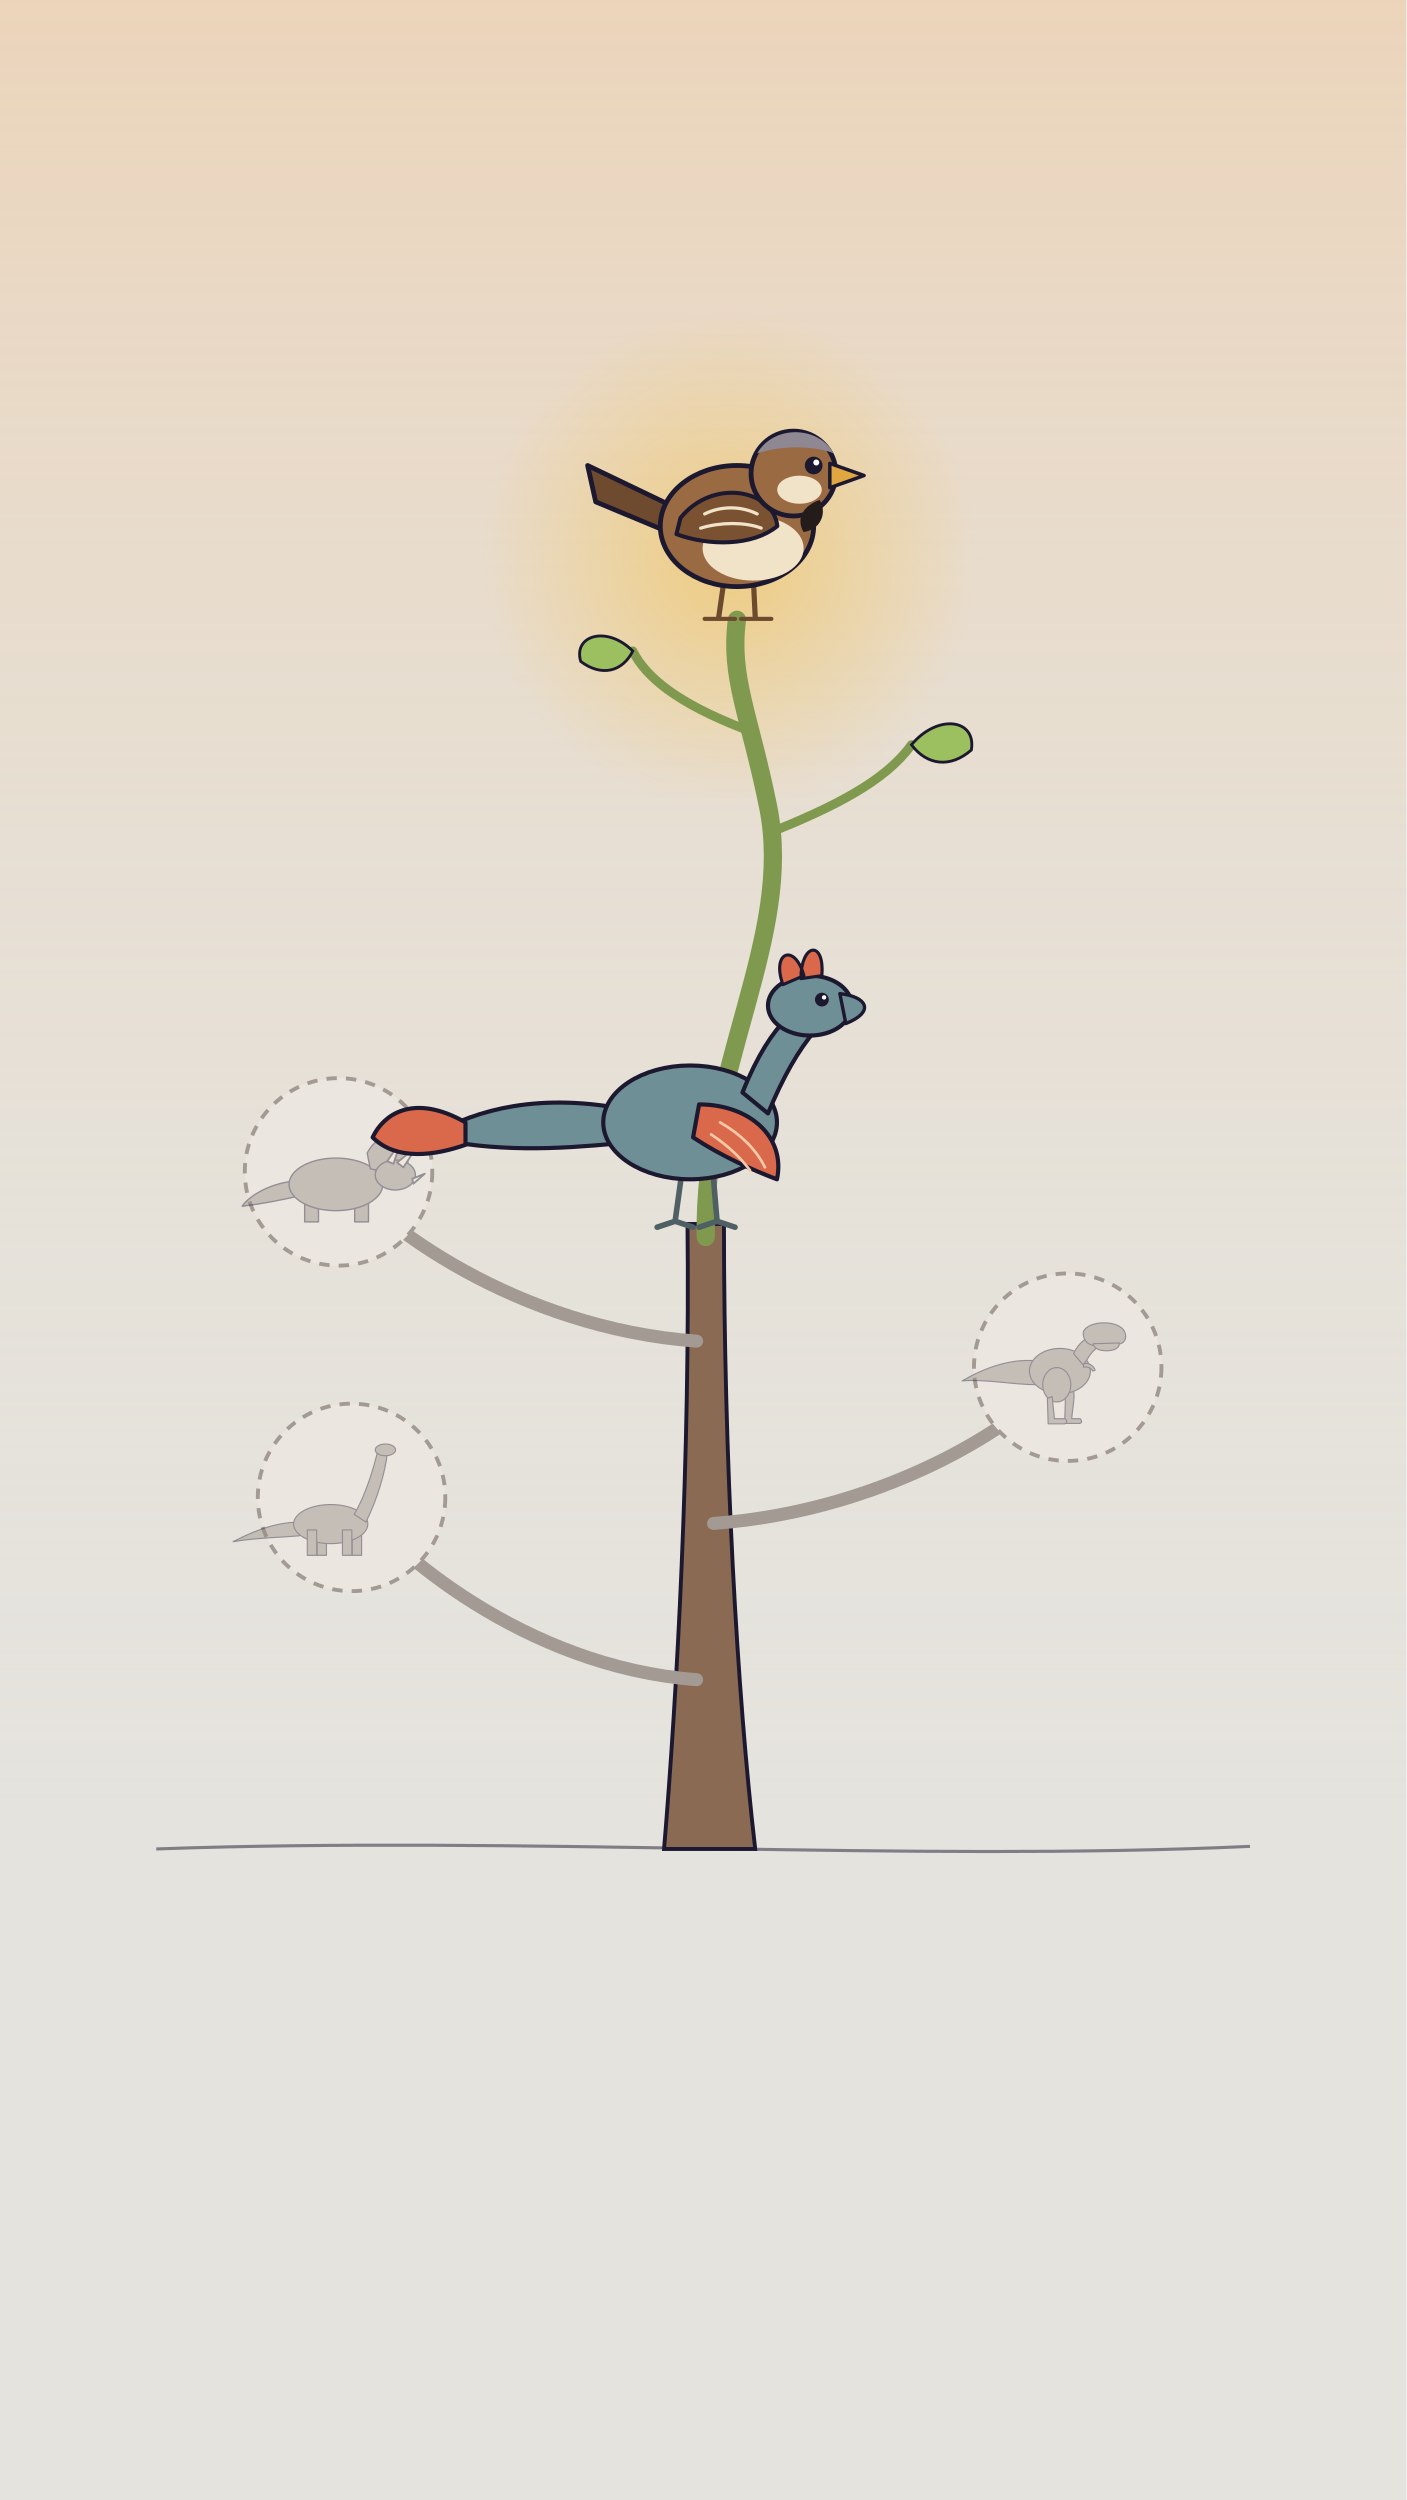
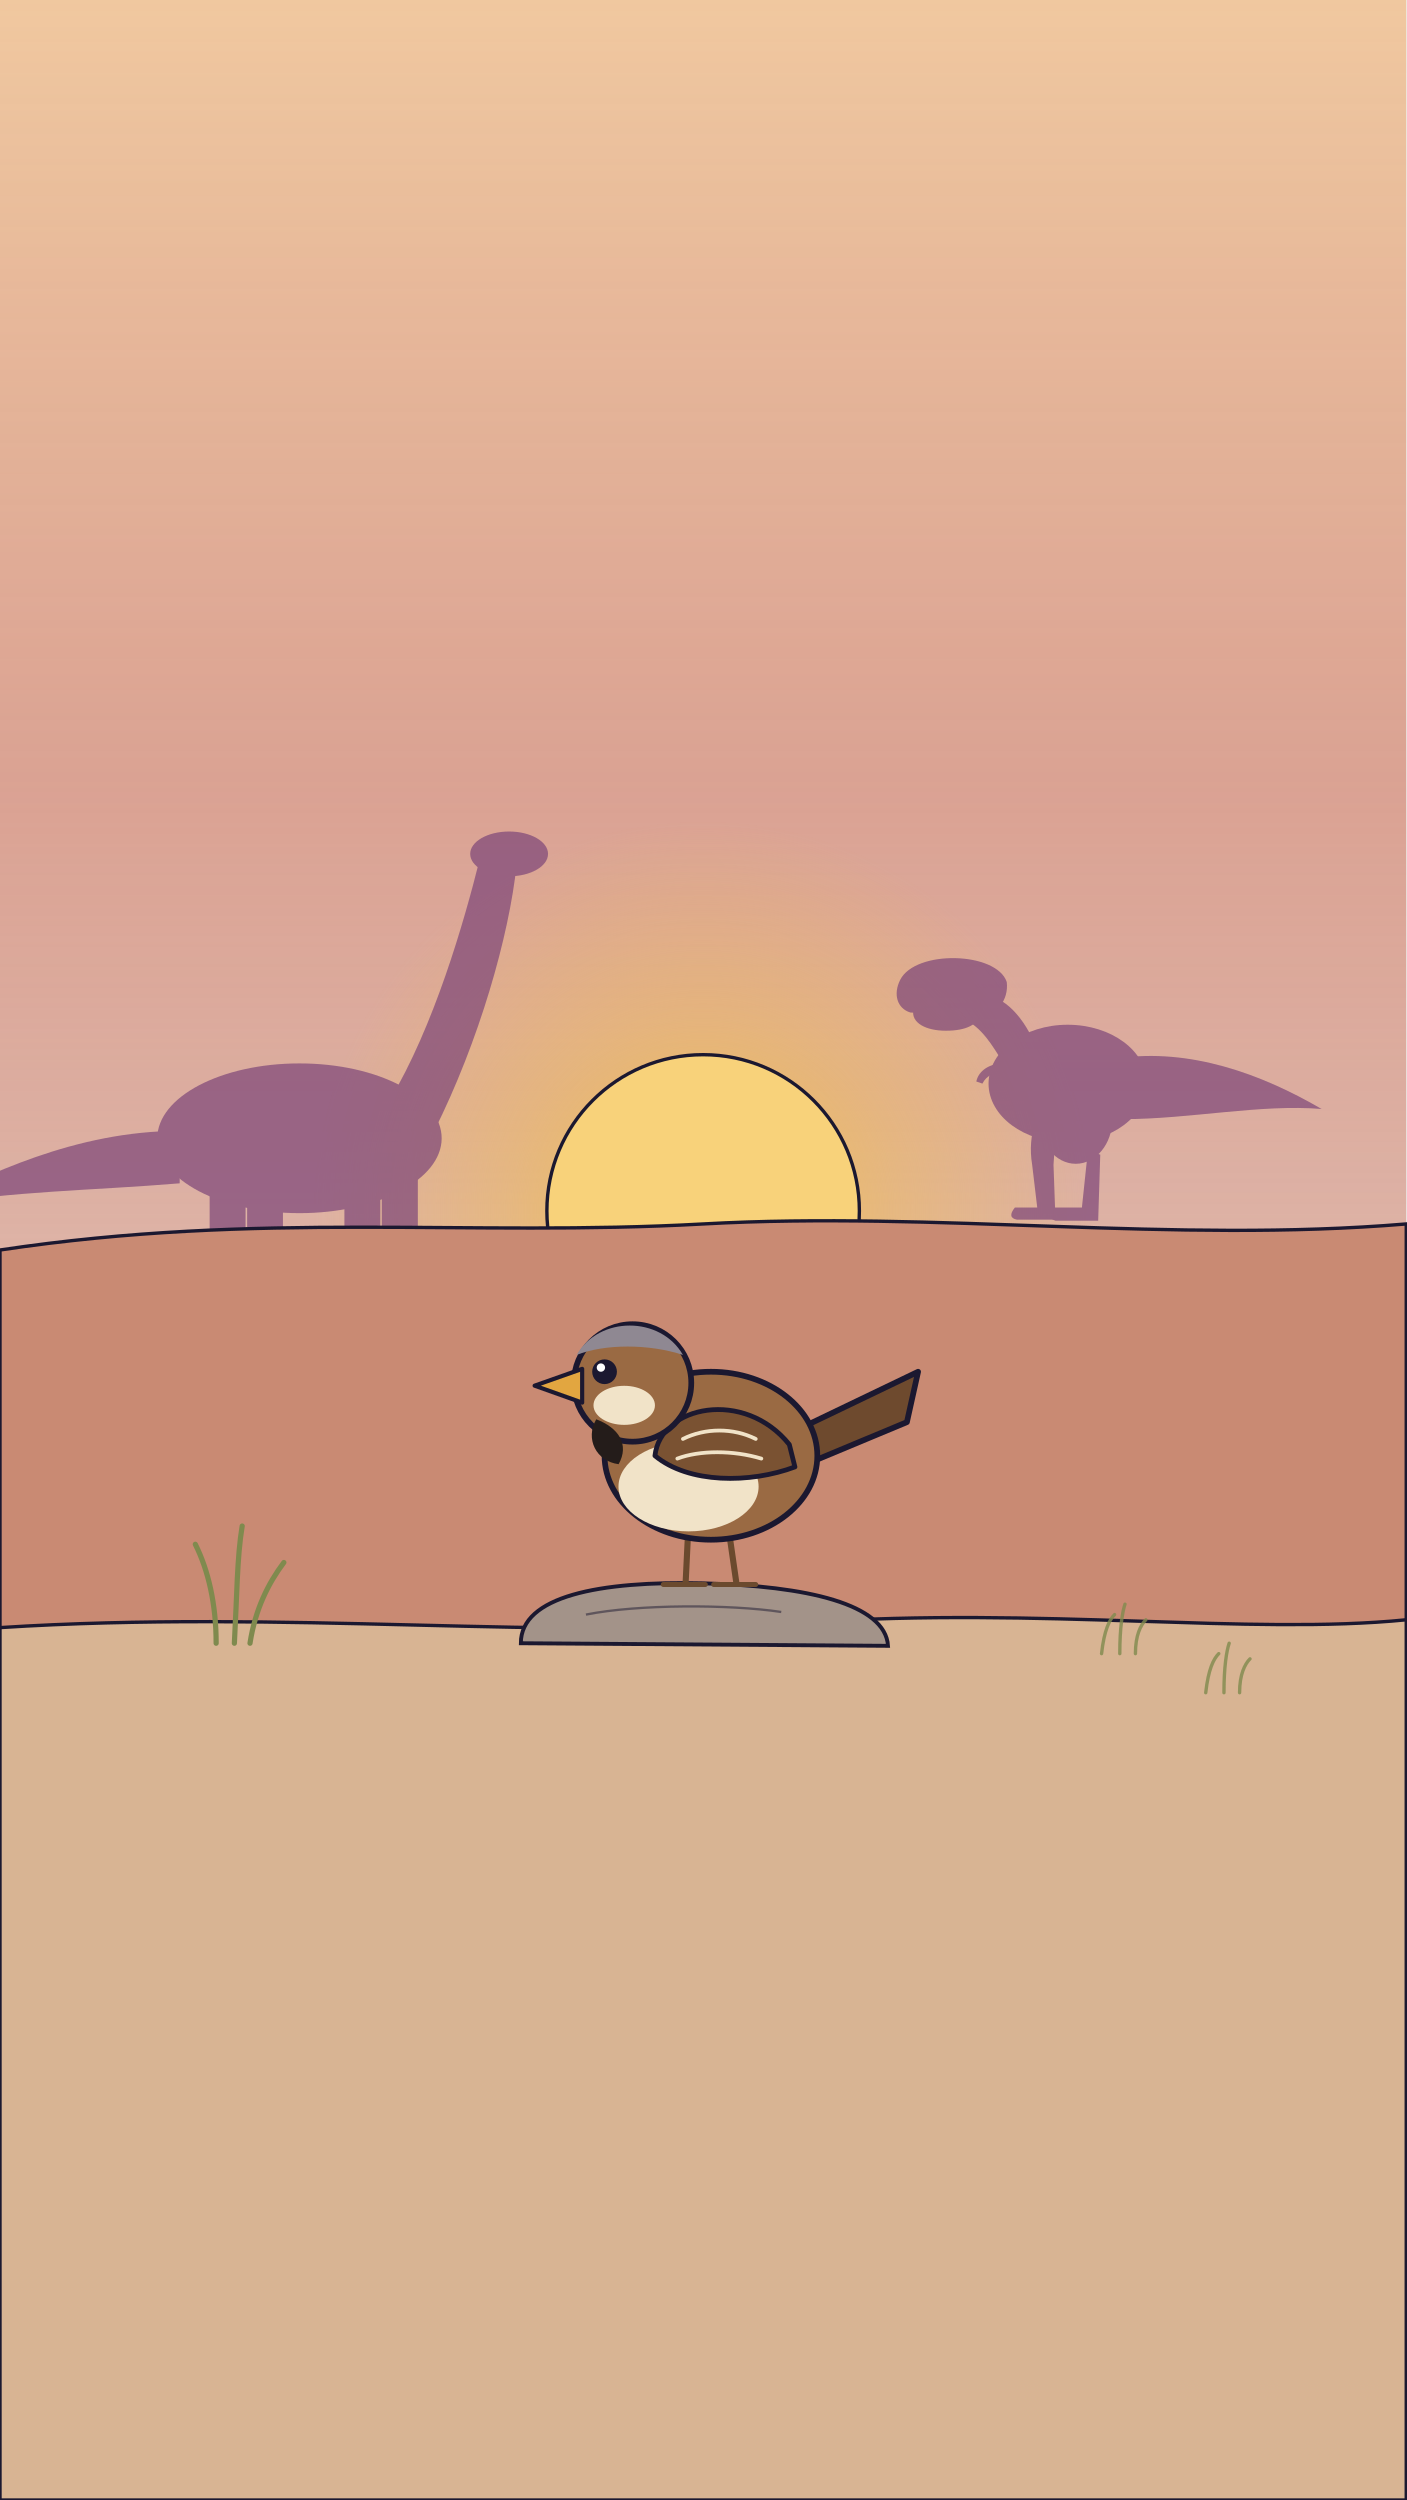
<svg xmlns="http://www.w3.org/2000/svg" viewBox="0 0 1080 1920" width="1080" height="1920">
  <defs>
-     <linearGradient id="u10wash" x1="0" y1="0" x2="0" y2="1">
-       <stop offset="0" stop-color="#f3c290" stop-opacity="0.45" />
-       <stop offset="1" stop-color="#e5e3dd" stop-opacity="0" />
+     <linearGradient id="u11sky" x1="0" y1="0" x2="0" y2="1">
+       <stop offset="0" stop-color="#f3c290" stop-opacity="0.8" />
+       <stop offset="0.6" stop-color="#d68673" stop-opacity="0.7" />
+       <stop offset="1" stop-color="#d68673" stop-opacity="0.5" />
    </linearGradient>
-     <radialGradient id="u10g" cx="0.5" cy="0.5" r="0.5">
-       <stop offset="0" stop-color="#f2c14e" stop-opacity="0.6" />
+     <radialGradient id="u11sun" cx="0.5" cy="0.5" r="0.5">
+       <stop offset="0" stop-color="#f2c14e" stop-opacity="0.9" />
+       <stop offset="0.5" stop-color="#f2c14e" stop-opacity="0.4" />
      <stop offset="1" stop-color="#f2c14e" stop-opacity="0" />
    </radialGradient>
  </defs>
  <rect id="bg-paper" x="0" y="0" width="1080" height="1920" fill="#e5e3dd" />
-   <rect id="bg-wash" x="0" y="0" width="1080" height="1400" fill="url(#u10wash)" />
-   <path d="M120 1420 C 400 1410 700 1430 960 1418" fill="none" stroke="#1b1830" stroke-width="2.4" opacity=".5" />
-   <path id="family-tree-trunk" d="M510 1420 C 520 1300 530 1120 528 940 L556 940 C 556 1120 566 1300 580 1420 Z" fill="#8a6a52" stroke="#1b1830" stroke-width="3" />
-   <path id="dead-branch-sauro" d="M535 1290 C 402.5 1280 300 1190 270 1150" fill="none" stroke="#a39a94" stroke-width="10" stroke-linecap="round" stroke-dasharray="1 0" />
-   <circle cx="270" cy="1150" r="72" fill="#ece6e0" stroke="#a39a94" stroke-width="3" stroke-dasharray="8 7" />
-   <g id="faded-sauropod-icon" opacity=".42">
-     <path d="M 230.0 1169.0 C 209.0 1169.0 191.0 1178.0 179.0 1184.0 C 197.0 1181.0 212.0 1181.0 230.0 1179.5 Z" fill="#8f877f" stroke="#1b1830" stroke-width="0.9" stroke-linejoin="round" stroke-linecap="round" />
-     <path d="M 243.5 1175.0 L 243.5 1194.5 L 250.7 1194.5 L 250.7 1175.0 Z" fill="#8f877f" stroke="#1b1830" stroke-width="0.9" stroke-linejoin="round" stroke-linecap="round" />
-     <path d="M 270.5 1175.0 L 270.5 1194.5 L 277.7 1194.5 L 277.7 1175.0 Z" fill="#8f877f" stroke="#1b1830" stroke-width="0.9" stroke-linejoin="round" stroke-linecap="round" />
-     <ellipse cx="254.0" cy="1170.5" rx="28.5" ry="15.0" fill="#8f877f" stroke="#1b1830" stroke-width="0.9" />
-     <path d="M 272.0 1163.0 C 281.0 1148.0 287.0 1127.0 290.0 1115.0 L 297.5 1115.6 C 296.0 1130.0 290.0 1151.0 281.0 1169.0 Z" fill="#8f877f" stroke="#1b1830" stroke-width="0.9" stroke-linejoin="round" stroke-linecap="round" />
-     <ellipse cx="296.0" cy="1113.5" rx="7.8" ry="4.5" fill="#8f877f" stroke="#1b1830" stroke-width="0.9" />
-     <path d="M 236.0 1175.0 L 236.0 1194.5 L 243.2 1194.5 L 243.2 1175.0 Z" fill="#8f877f" stroke="#1b1830" stroke-width="0.9" stroke-linejoin="round" stroke-linecap="round" />
-     <path d="M 263.0 1175.0 L 263.0 1194.5 L 270.2 1194.5 L 270.2 1175.0 Z" fill="#8f877f" stroke="#1b1830" stroke-width="0.9" stroke-linejoin="round" stroke-linecap="round" />
+   <rect id="bg-sunset-sky" x="0" y="0" width="1080" height="1000" fill="url(#u11sky)" />
+   <circle cx="540" cy="930" r="300" fill="url(#u11sun)" />
+   <circle id="bg-setting-sun" cx="540" cy="930" r="120" fill="#f8d27a" stroke="#1b1830" stroke-width="2.6" />
+   <g id="mv-fade-sauropod-silhouette" data-from=".7" data-to=".12" data-dur="2.4" data-delay=".5" opacity=".7">
+     <path d="M 138.0 868.5 C 57.5 868.5 -11.5 903.0 -57.5 926.0 C 11.5 914.5 69.0 914.5 138.0 908.8 Z" fill="#7c4577" stroke="none" stroke-linejoin="round" stroke-linecap="round" />
+     <path d="M 189.8 891.5 L 189.8 966.2 L 217.3 966.2 L 217.3 891.5 Z" fill="#7c4577" stroke="none" stroke-linejoin="round" stroke-linecap="round" />
+     <path d="M 293.2 891.5 L 293.2 966.2 L 320.9 966.2 L 320.9 891.5 Z" fill="#7c4577" stroke="none" stroke-linejoin="round" stroke-linecap="round" />
+     <ellipse cx="230.0" cy="874.2" rx="109.2" ry="57.5" fill="#7c4577" stroke="none" />
+     <path d="M 299.0 845.5 C 333.5 788.0 356.5 707.5 368.0 661.5 L 396.8 663.8 C 391.0 719.0 368.0 799.5 333.5 868.5 Z" fill="#7c4577" stroke="none" stroke-linejoin="round" stroke-linecap="round" />
+     <ellipse cx="391.0" cy="655.8" rx="29.9" ry="17.2" fill="#7c4577" stroke="none" />
+     <path d="M 161.0 891.5 L 161.0 966.2 L 188.6 966.2 L 188.6 891.5 Z" fill="#7c4577" stroke="none" stroke-linejoin="round" stroke-linecap="round" />
+     <path d="M 264.5 891.5 L 264.5 966.2 L 292.1 966.2 L 292.1 891.5 Z" fill="#7c4577" stroke="none" stroke-linejoin="round" stroke-linecap="round" />
  </g>
-   <path id="dead-branch-trex" d="M548 1170 C 684.0 1160 790 1090 820 1050" fill="none" stroke="#a39a94" stroke-width="10" stroke-linecap="round" stroke-dasharray="1 0" />
-   <circle cx="820" cy="1050" r="72" fill="#ece6e0" stroke="#a39a94" stroke-width="3" stroke-dasharray="8 7" />
-   <g id="faded-trex-icon" opacity=".42">
-     <path d="M 799.0 1045.5 C 778.0 1042.5 757.0 1050.0 739.0 1060.5 C 757.0 1059.0 778.0 1063.5 797.5 1063.5 Z" fill="#8f877f" stroke="#1b1830" stroke-width="0.9" stroke-linejoin="round" stroke-linecap="round" />
-     <path d="M 817.0 1059.0 C 823.0 1059.0 826.0 1068.0 824.5 1077.0 L 823.0 1089.6 L 829.6 1089.6 Q 832.0 1092.6 829.0 1093.2 L 817.6 1093.2 L 818.2 1077.0 Z" fill="#8f877f" stroke="#1b1830" stroke-width="0.9" stroke-linejoin="round" stroke-linecap="round" />
-     <ellipse cx="814.0" cy="1053.0" rx="23.4" ry="17.4" fill="#8f877f" stroke="#1b1830" stroke-width="0.9" />
-     <path d="M 824.5 1039.5 C 829.0 1030.5 835.0 1026.0 841.6 1026.6 L 842.8 1035.0 C 838.0 1038.0 835.0 1044.0 832.0 1048.5 Z" fill="#8f877f" stroke="#1b1830" stroke-width="0.9" stroke-linejoin="round" stroke-linecap="round" />
-     <path d="M 832.0 1023.0 C 835.0 1014.0 859.0 1013.4 863.5 1022.4 C 865.6 1026.6 864.4 1030.8 860.5 1032.0 L 839.5 1033.2 C 835.0 1032.6 831.4 1028.4 832.0 1023.0 Z" fill="#8f877f" stroke="#1b1830" stroke-width="0.9" stroke-linejoin="round" stroke-linecap="round" />
-     <path d="M 839.5 1032.0 L 859.6 1031.4 C 860.2 1035.0 856.0 1037.4 850.0 1037.4 C 844.0 1037.4 840.4 1035.6 839.5 1032.0 Z" fill="#8f877f" stroke="#1b1830" stroke-width="0.9" stroke-linejoin="round" stroke-linecap="round" />
-     <path d="M 832.6 1047.0 C 837.4 1047.0 840.4 1049.4 841.0 1052.4 L 839.2 1053.0 C 838.0 1050.6 835.6 1049.4 832.0 1050.0 Z" fill="#8f877f" stroke="#1b1830" stroke-width="0.9" stroke-linejoin="round" stroke-linecap="round" />
-     <ellipse cx="811.6" cy="1063.5" rx="10.8" ry="13.2" fill="#8f877f" stroke="#1b1830" stroke-width="0.9" />
-     <path d="M 808.0 1072.5 L 809.8 1089.6 L 818.2 1089.6 Q 820.6 1092.6 817.6 1093.5 L 805.0 1093.5 L 804.4 1074.0 Z" fill="#8f877f" stroke="#1b1830" stroke-width="0.9" stroke-linejoin="round" stroke-linecap="round" />
+   <g id="mv-fade-trex-silhouette" data-from=".7" data-to=".12" data-dur="2.4" data-delay=".9" opacity=".7">
+     <path d="M 859.0 812.7 C 913.6 804.9 968.2 824.4 1015.0 851.7 C 968.2 847.8 913.6 859.5 862.9 859.5 Z" fill="#7c4577" stroke="none" stroke-linejoin="round" stroke-linecap="round" />
+     <path d="M 812.2 847.8 C 796.6 847.8 788.8 871.2 792.7 894.6 L 796.6 927.4 L 779.4 927.4 Q 773.2 935.2 781.0 936.7 L 810.6 936.7 L 809.1 894.6 Z" fill="#7c4577" stroke="none" stroke-linejoin="round" stroke-linecap="round" />
+     <ellipse cx="820.0" cy="832.2" rx="60.8" ry="45.2" fill="#7c4577" stroke="none" />
+     <path d="M 792.7 797.1 C 781.0 773.7 765.4 762.0 748.2 763.6 L 745.1 785.4 C 757.6 793.2 765.4 808.8 773.2 820.5 Z" fill="#7c4577" stroke="none" stroke-linejoin="round" stroke-linecap="round" />
+     <path d="M 773.2 754.2 C 765.4 730.8 703.0 729.2 691.3 752.6 C 685.8 763.6 689.0 774.5 699.1 777.6 L 753.7 780.7 C 765.4 779.2 774.8 768.2 773.2 754.2 Z" fill="#7c4577" stroke="none" stroke-linejoin="round" stroke-linecap="round" />
+     <path d="M 753.7 777.6 L 701.4 776.0 C 699.9 785.4 710.8 791.6 726.4 791.6 C 742.0 791.6 751.4 787.0 753.7 777.6 Z" fill="#7c4577" stroke="none" stroke-linejoin="round" stroke-linecap="round" />
+     <path d="M 771.6 816.6 C 759.2 816.6 751.4 822.8 749.8 830.6 L 754.5 832.2 C 757.6 826.0 763.8 822.8 773.2 824.4 Z" fill="#7c4577" stroke="none" stroke-linejoin="round" stroke-linecap="round" />
+     <ellipse cx="826.2" cy="859.5" rx="28.1" ry="34.3" fill="#7c4577" stroke="none" />
+     <path d="M 835.6 882.9 L 830.9 927.4 L 809.1 927.4 Q 802.8 935.2 810.6 937.5 L 843.4 937.5 L 845.0 886.8 Z" fill="#7c4577" stroke="none" stroke-linejoin="round" stroke-linecap="round" />
  </g>
-   <path id="dead-branch-horn" d="M535 1030 C 397.5 1020 290 940 260 900" fill="none" stroke="#a39a94" stroke-width="10" stroke-linecap="round" stroke-dasharray="1 0" />
-   <circle cx="260" cy="900" r="72" fill="#ece6e0" stroke="#a39a94" stroke-width="3" stroke-dasharray="8 7" />
-   <g id="faded-horned-icon" opacity=".42">
-     <path d="M 224.4 907.2 C 205.2 909.6 190.8 919.2 186.0 926.4 C 205.2 924.0 214.8 921.6 226.8 919.2 Z" fill="#8f877f" stroke="#1b1830" stroke-width="1.1" stroke-linejoin="round" stroke-linecap="round" />
-     <path d="M 234.0 916.8 L 234.0 938.4 L 244.6 938.4 L 244.6 916.8 Z" fill="#8f877f" stroke="#1b1830" stroke-width="1.1" stroke-linejoin="round" stroke-linecap="round" />
-     <path d="M 272.4 916.8 L 272.4 938.4 L 283.0 938.4 L 283.0 916.8 Z" fill="#8f877f" stroke="#1b1830" stroke-width="1.1" stroke-linejoin="round" stroke-linecap="round" />
-     <ellipse cx="258.0" cy="909.6" rx="36.0" ry="20.2" fill="#8f877f" stroke="#1b1830" stroke-width="1.1" />
-     <path d="M 282.0 885.6 C 291.6 866.4 315.6 868.8 313.2 892.8 C 306.0 897.6 291.6 900.0 284.4 897.6 Z" fill="#8f877f" stroke="#1b1830" stroke-width="1.1" stroke-linejoin="round" stroke-linecap="round" />
-     <ellipse cx="303.6" cy="902.4" rx="15.4" ry="11.5" fill="#8f877f" stroke="#1b1830" stroke-width="1.1" />
-     <path d="M 305.0 892.8 L 320.4 880.3 L 309.8 896.6 Z M 297.4 891.8 L 307.9 876.5 L 302.2 893.8 Z M 316.6 905.3 L 326.2 901.4 L 317.5 909.1 Z" fill="#f3ead6" stroke="#1b1830" stroke-width="1.4" stroke-linejoin="round" stroke-linecap="round" />
-   </g>
-   <circle cx="560" cy="430" r="190" fill="url(#u10g)" />
-   <g id="mv-draw-living-branch" data-dur="1.6" data-delay=".4">
-     <path d="M542 950 C 540 820 610 720 590 620 C 576 550 560 520 566 476" fill="none" stroke="#7f9a4e" stroke-width="14" stroke-linecap="round" />
-     <path d="M590 640 C 640 620 680 600 700 572 M572 560 C 520 540 496 520 486 500" fill="none" stroke="#7f9a4e" stroke-width="7" stroke-linecap="round" />
-     <path d="M700 572 C 720 548 750 552 746 576 C 730 590 712 588 700 572 Z M486 500 C 466 480 440 488 446 508 C 462 520 478 516 486 500 Z" fill="#9cc060" stroke="#1b1830" stroke-width="2.2" />
-   </g>
-   <g id="mv-breathe-feathered-dinosaur">
-     <path d="M 472.5 850.5 C 403.5 839.0 357.5 856.2 328.8 873.5 C 380.5 885.0 426.5 882.7 474.8 878.1 Z" fill="#6f8f96" stroke="#1b1830" stroke-width="3.2" stroke-linejoin="round" stroke-linecap="round" />
-     <path d="M 357.5 862.0 C 317.2 839.0 294.2 856.2 286.2 873.5 C 304.6 891.9 334.5 887.3 357.5 879.2 Z" fill="#d9694a" stroke="#1b1830" stroke-width="3.2" stroke-linejoin="round" stroke-linecap="round" />
-     <path d="M 524.2 896.5 L 518.5 937.9 L 504.7 942.5 M 518.5 937.9 L 532.3 942.5 M 547.2 896.5 L 550.7 937.9 L 536.9 942.5 M 550.7 937.9 L 564.5 942.5" fill="none" stroke="#4f6064" stroke-width="4.3" stroke-linejoin="round" stroke-linecap="round" />
-     <ellipse cx="530.0" cy="862.0" rx="66.7" ry="43.7" fill="#6f8f96" stroke="#1b1830" stroke-width="3.2" />
-     <path d="M 570.2 839.0 C 581.8 810.2 593.2 793.0 604.8 781.5 L 626.6 790.7 C 612.8 806.8 601.3 827.5 589.8 855.1 Z" fill="#6f8f96" stroke="#1b1830" stroke-width="3.2" stroke-linejoin="round" stroke-linecap="round" />
-     <ellipse cx="622.0" cy="772.3" rx="32.2" ry="23.0" fill="#6f8f96" stroke="#1b1830" stroke-width="3.2" />
-     <path d="M 645.0 763.1 C 665.7 765.4 672.6 776.9 649.6 786.1 Z" fill="#6f8f96" stroke="#1b1830" stroke-width="2.6" stroke-linejoin="round" stroke-linecap="round" />
-     <path d="M 601.3 756.2 C 592.1 730.9 610.5 724.0 617.4 749.3 Z M 615.1 751.6 C 615.1 724.0 633.5 721.7 631.2 749.3 Z" fill="#d9694a" stroke="#1b1830" stroke-width="2.4" stroke-linejoin="round" stroke-linecap="round" />
-     <g id="mv-joint-feathered-dinosaur-wing" data-amp="6" data-per="1.4" data-pivot="549 852">
-       <path d="M 536.9 848.2 C 576.0 848.2 603.6 873.5 596.7 905.7 C 578.3 898.8 553.0 887.3 532.3 873.5 Z" fill="#d9694a" stroke="#1b1830" stroke-width="3.2" stroke-linejoin="round" stroke-linecap="round" />
-       <path d="M 553.0 862.0 C 569.1 871.2 580.6 882.7 587.5 896.5 M 546.1 871.2 C 559.9 880.4 569.1 889.6 576.0 898.8" fill="none" stroke="#f3c9a8" stroke-width="2.1" stroke-linejoin="round" stroke-linecap="round" />
-     </g>
-     <g id="mv-blink-feathered-dinosaur-eye">
-       <circle cx="631.2" cy="767.7" r="5.3" fill="#1b1830" stroke="none" />
-       <circle cx="632.9" cy="766.0" r="1.7" fill="#fff" stroke="none" />
+   <path id="bg-hills" d="M0 960 C 200 930 360 950 540 940 C 720 930 900 955 1080 940 L1080 1300 L0 1300 Z" fill="#c98a73" stroke="#1b1830" stroke-width="2.6" />
+   <path id="bg-ground" d="M0 1250 C 220 1236 420 1260 620 1246 C 800 1234 960 1256 1080 1244 L1080 1920 L0 1920 Z" fill="#d8b493" stroke="#1b1830" stroke-width="2.6" />
+   <path id="stone-rock" d="M400 1262 C 400 1226 460 1214 540 1216 C 620 1218 680 1232 682 1264 Z" fill="#a39389" stroke="#1b1830" stroke-width="3" />
+   <path d="M450 1240 C 490 1232 560 1232 600 1238" fill="none" stroke="#1b1830" stroke-width="1.8" opacity=".5" />
+   <g id="mv-breathe-sparrow-bird">
+     <path d="M 597.6 1105.1 L 705.1 1053.5 L 696.5 1092.2 L 593.3 1135.2 Z" fill="#6e4a2e" stroke="#1b1830" stroke-width="4.4" stroke-linejoin="round" stroke-linecap="round" />
+     <path d="M 558.9 1169.6 L 565.4 1214.8" fill="none" stroke="#6b4a2e" stroke-width="4.7" stroke-linejoin="round" stroke-linecap="round" />
+     <path d="M 580.4 1216.9 L 548.1 1216.9" fill="none" stroke="#6b4a2e" stroke-width="3.8" stroke-linejoin="round" stroke-linecap="round" />
+     <path d="M 528.8 1169.6 L 526.6 1214.8" fill="none" stroke="#6b4a2e" stroke-width="4.7" stroke-linejoin="round" stroke-linecap="round" />
+     <path d="M 541.7 1216.9 L 509.4 1216.9" fill="none" stroke="#6b4a2e" stroke-width="3.8" stroke-linejoin="round" stroke-linecap="round" />
+     <ellipse cx="546.0" cy="1118.0" rx="81.7" ry="64.5" fill="#9a6a43" stroke="#1b1830" stroke-width="4.4" />
+     <ellipse cx="528.8" cy="1141.7" rx="53.8" ry="34.4" fill="#f1e3c8" stroke="none" />
+     <path d="M 606.2 1109.4 C 571.8 1066.4 507.3 1079.3 503.0 1118.0 C 528.8 1139.5 576.1 1139.5 610.5 1126.6 Z" fill="#7a5232" stroke="#1b1830" stroke-width="3.7" stroke-linejoin="round" stroke-linecap="round" />
+     <path d="M 580.4 1105.1 C 563.2 1096.5 541.7 1096.5 524.5 1105.1 M 584.7 1120.2 C 563.2 1113.7 537.4 1113.7 520.2 1120.2" fill="none" stroke="#f1e3c8" stroke-width="2.9" stroke-linejoin="round" stroke-linecap="round" />
+     <circle cx="485.8" cy="1062.1" r="45.1" fill="#9a6a43" stroke="#1b1830" stroke-width="4.4" />
+     <path d="M 524.5 1040.6 C 507.3 1010.5 460.0 1010.5 442.8 1040.6 C 464.3 1032.0 498.7 1032.0 524.5 1040.6 Z" fill="#8f8892" stroke="none" stroke-linejoin="round" stroke-linecap="round" />
+     <ellipse cx="479.4" cy="1079.3" rx="23.6" ry="15.0" fill="#f1e3c8" stroke="none" />
+     <path d="M 457.9 1090.0 C 449.2 1105.1 457.9 1122.3 475.1 1124.5 C 483.6 1109.4 475.1 1096.5 457.9 1090.0 Z" fill="#241c1a" stroke="none" stroke-linejoin="round" stroke-linecap="round" />
+     <path d="M 447.1 1051.3 L 410.6 1064.2 L 447.1 1077.2 Z" fill="#e2a640" stroke="#1b1830" stroke-width="3.2" stroke-linejoin="round" stroke-linecap="round" />
+     <g id="mv-blink-sparrow-eye">
+       <circle cx="464.3" cy="1053.5" r="9.5" fill="#1b1830" stroke="none" />
+       <circle cx="461.5" cy="1050.3" r="3.2" fill="#ffffff" stroke="none" />
    </g>
  </g>
-   <g id="mv-breathe-sparrow-bird">
-     <g id="mv-joint-sparrow-tail" data-pivot="527 410">
-       <path d="M 528.8 394.7 L 451.3 357.5 L 457.5 385.4 L 531.9 416.4 Z" fill="#6e4a2e" stroke="#1b1830" stroke-width="3.7" stroke-linejoin="round" stroke-linecap="round" />
-     </g>
-     <path d="M 556.7 441.2 L 552.0 473.8" fill="none" stroke="#6b4a2e" stroke-width="4.0" stroke-linejoin="round" stroke-linecap="round" />
-     <path d="M 541.2 475.3 L 564.5 475.3" fill="none" stroke="#6b4a2e" stroke-width="3.2" stroke-linejoin="round" stroke-linecap="round" />
-     <path d="M 578.4 441.2 L 580.0 473.8" fill="none" stroke="#6b4a2e" stroke-width="4.0" stroke-linejoin="round" stroke-linecap="round" />
-     <path d="M 569.1 475.3 L 592.4 475.3" fill="none" stroke="#6b4a2e" stroke-width="3.2" stroke-linejoin="round" stroke-linecap="round" />
-     <ellipse cx="566.0" cy="404.0" rx="58.9" ry="46.5" fill="#9a6a43" stroke="#1b1830" stroke-width="3.7" />
-     <ellipse cx="578.4" cy="421.1" rx="38.8" ry="24.8" fill="#f1e3c8" stroke="none" />
-     <path d="M 522.6 397.8 C 547.4 366.8 593.9 376.1 597.0 404.0 C 578.4 419.5 544.3 419.5 519.5 410.2 Z" fill="#7a5232" stroke="#1b1830" stroke-width="3.1" stroke-linejoin="round" stroke-linecap="round" />
-     <path d="M 541.2 394.7 C 553.6 388.5 569.1 388.5 581.5 394.7 M 538.1 405.6 C 553.6 400.9 572.2 400.9 584.6 405.6" fill="none" stroke="#f1e3c8" stroke-width="2.5" stroke-linejoin="round" stroke-linecap="round" />
-     <circle cx="609.4" cy="363.7" r="32.6" fill="#9a6a43" stroke="#1b1830" stroke-width="3.7" />
-     <path d="M 581.5 348.2 C 593.9 326.5 628.0 326.5 640.4 348.2 C 624.9 342.0 600.1 342.0 581.5 348.2 Z" fill="#8f8892" stroke="none" stroke-linejoin="round" stroke-linecap="round" />
-     <ellipse cx="614.0" cy="376.1" rx="17.1" ry="10.8" fill="#f1e3c8" stroke="none" />
-     <path d="M 629.5 383.9 C 635.8 394.7 629.5 407.1 617.1 408.6 C 611.0 397.8 617.1 388.5 629.5 383.9 Z" fill="#241c1a" stroke="none" stroke-linejoin="round" stroke-linecap="round" />
-     <path d="M 637.3 355.9 L 663.6 365.2 L 637.3 374.6 Z" fill="#e2a640" stroke="#1b1830" stroke-width="2.7" stroke-linejoin="round" stroke-linecap="round" />
-     <g id="mv-blink-sparrow-eye">
-       <circle cx="624.9" cy="357.5" r="6.8" fill="#1b1830" stroke="none" />
-       <circle cx="626.9" cy="355.2" r="2.3" fill="#ffffff" stroke="none" />
-     </g>
+   <g id="mv-sway-grass-tuft" data-pivot="184 1262">
+     <path d="M 166.0 1262.0 C 166.0 1232.0 160.0 1206.0 150.0 1186.0 M 180.0 1262.0 C 182.0 1226.0 182.0 1196.0 186.0 1172.0 M 192.0 1262.0 C 196.0 1236.0 206.0 1216.0 218.0 1200.0" fill="none" stroke="#7f8a4e" stroke-width="4.0" stroke-linejoin="round" stroke-linecap="round" />
  </g>
+   <path d="M846 1270 C 848 1252 852 1244 856 1240 M860 1270 C 860 1250 862 1238 864 1232 M872 1270 C 872 1256 876 1248 880 1244" fill="none" stroke="#7f8a4e" stroke-width="2.6" stroke-linecap="round" opacity=".8" />
+   <path d="M926 1300 C 928 1282 932 1274 936 1270 M940 1300 C 940 1280 942 1268 944 1262 M952 1300 C 952 1286 956 1278 960 1274" fill="none" stroke="#7f8a4e" stroke-width="2.6" stroke-linecap="round" opacity=".8" />
</svg>
